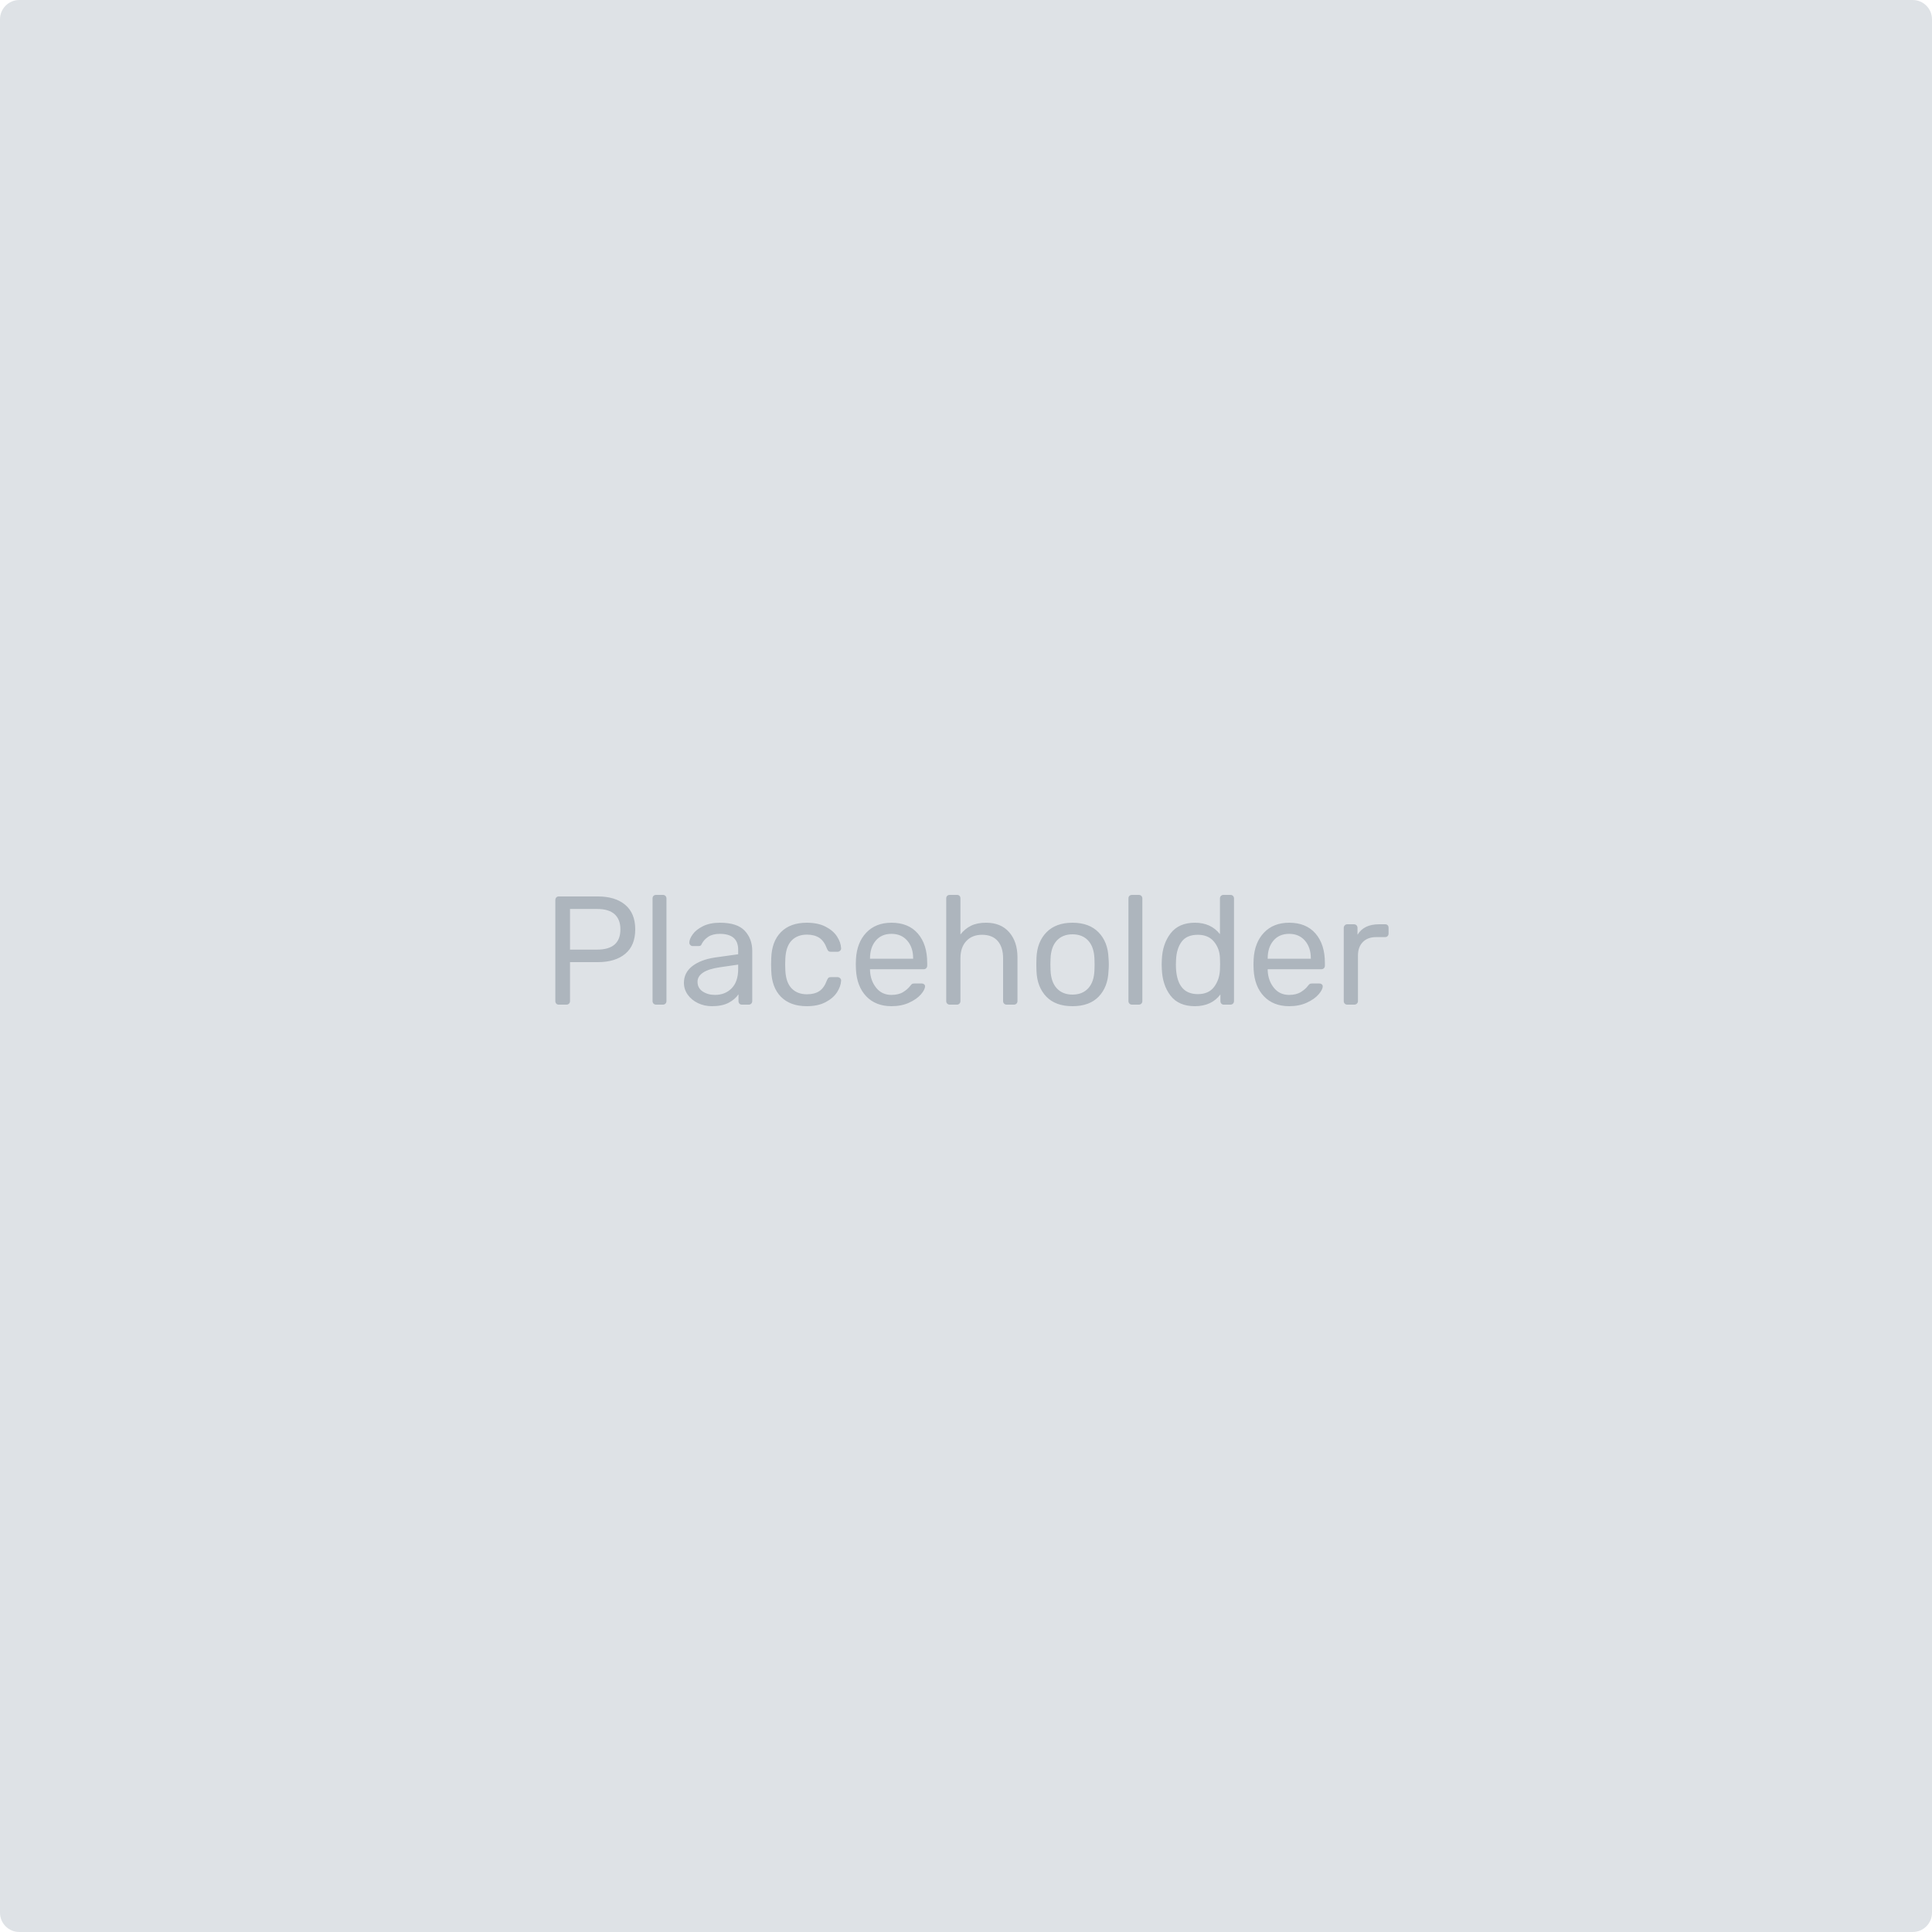
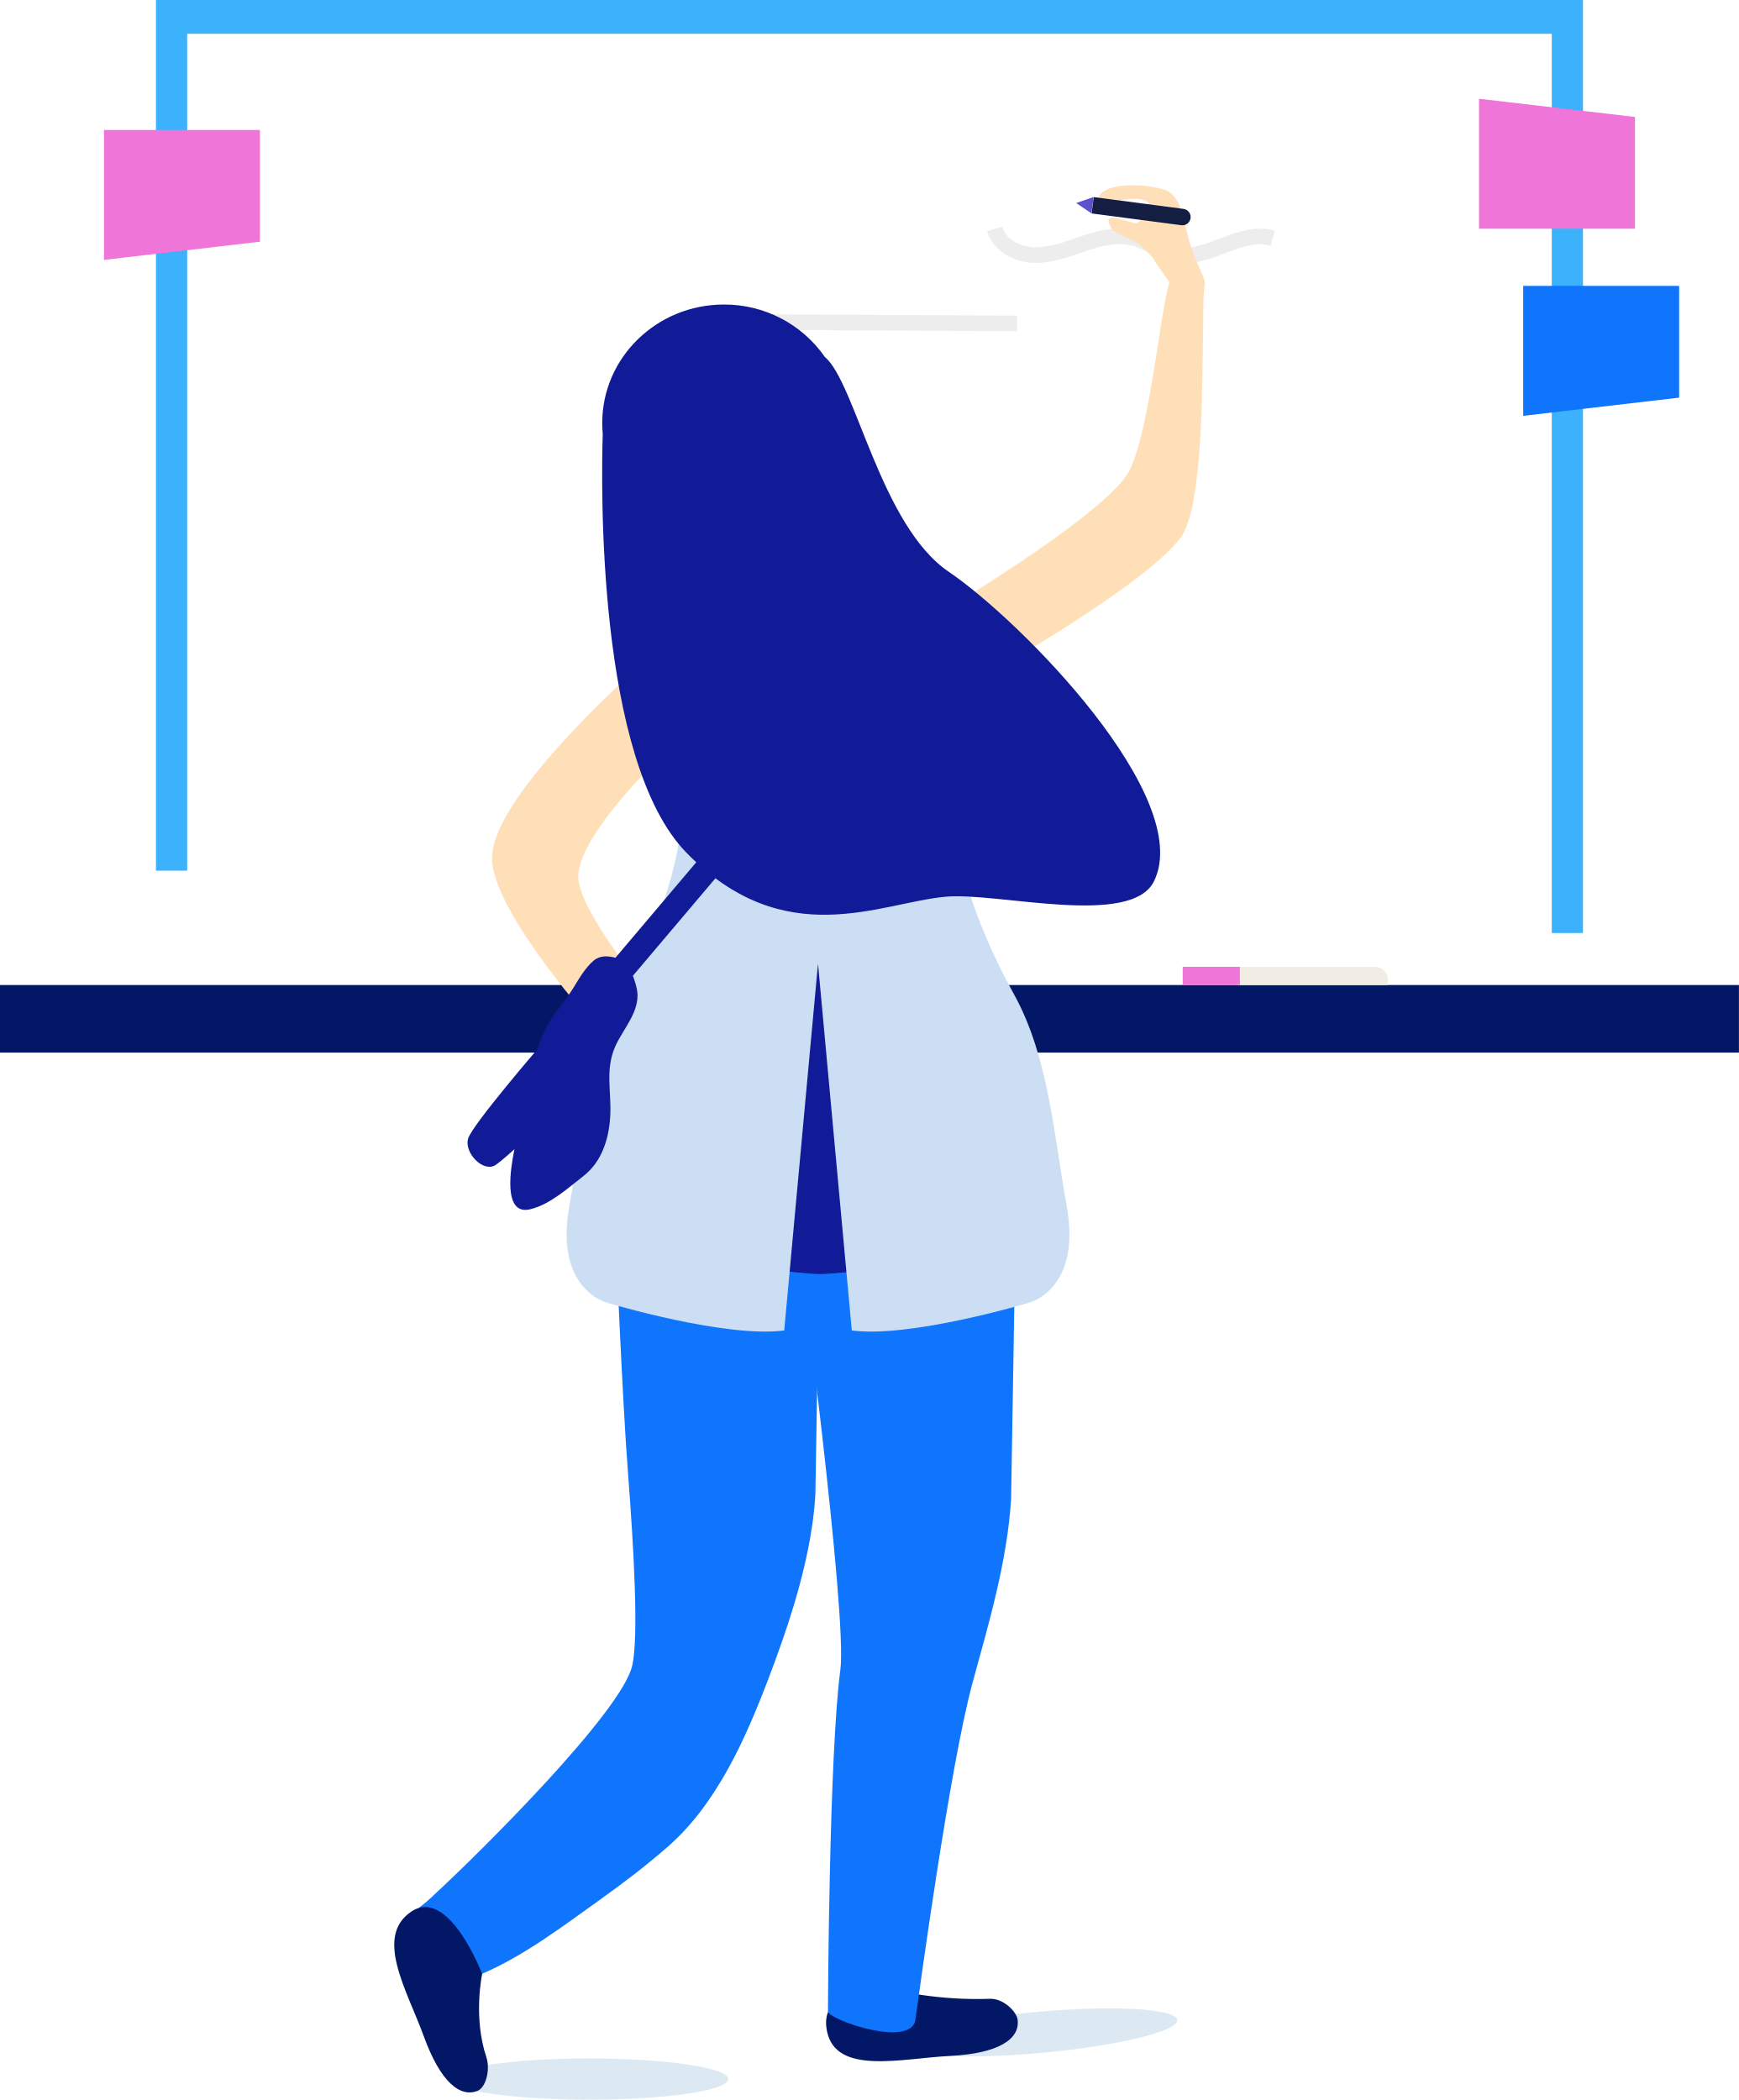
- <svg xmlns="http://www.w3.org/2000/svg" width="400px" height="400px" viewBox="0 0 400 400" version="1.1">
-   <g id="Colors" stroke="none" stroke-width="1" fill="none" fill-rule="evenodd" transform="translate(-470, -602)">
-     <g id="Group" transform="translate(470, 602)">
-       <rect id="Rectangle" fill="#DEE2E6" x="0" y="0" width="400" height="400" rx="4" />
-       <path d="M115.68,208 C115.467,208 115.296,207.931 115.168,207.792 C115.04,207.653 114.976,207.477 114.976,207.264 L114.976,186.368 C114.976,186.133 115.04,185.947 115.168,185.808 C115.296,185.669 115.467,185.6 115.68,185.6 L123.776,185.6 C126.187,185.6 128.08,186.181 129.456,187.344 C130.832,188.507 131.52,190.197 131.52,192.416 C131.52,194.635 130.832,196.32 129.456,197.472 C128.08,198.624 126.187,199.2 123.776,199.2 L118.016,199.2 L118.016,207.264 C118.016,207.477 117.947,207.653 117.808,207.792 C117.669,207.931 117.493,208 117.28,208 L115.68,208 Z M123.616,196.608 C126.837,196.608 128.448,195.211 128.448,192.416 C128.448,191.051 128.048,190.005 127.248,189.28 C126.448,188.555 125.237,188.192 123.616,188.192 L118.016,188.192 L118.016,196.608 L123.616,196.608 Z M135.84,208 C135.627,208 135.451,207.931 135.312,207.792 C135.173,207.653 135.104,207.477 135.104,207.264 L135.104,186.016 C135.104,185.781 135.173,185.6 135.312,185.472 C135.451,185.344 135.627,185.28 135.84,185.28 L137.248,185.28 C137.461,185.28 137.637,185.349 137.776,185.488 C137.915,185.627 137.984,185.803 137.984,186.016 L137.984,207.264 C137.984,207.477 137.915,207.653 137.776,207.792 C137.637,207.931 137.461,208 137.248,208 L135.84,208 Z M147.392,208.32 C146.347,208.32 145.381,208.107 144.496,207.68 C143.611,207.253 142.907,206.672 142.384,205.936 C141.861,205.2 141.6,204.384 141.6,203.488 C141.6,202.08 142.176,200.928 143.328,200.032 C144.48,199.136 146.048,198.539 148.032,198.24 L152.832,197.568 L152.832,196.64 C152.832,194.443 151.563,193.344 149.024,193.344 C148.043,193.344 147.253,193.541 146.656,193.936 C146.059,194.331 145.621,194.795 145.344,195.328 C145.259,195.541 145.168,195.685 145.072,195.76 C144.976,195.835 144.843,195.872 144.672,195.872 L143.424,195.872 C143.232,195.872 143.067,195.803 142.928,195.664 C142.789,195.525 142.72,195.36 142.72,195.168 C142.72,194.677 142.949,194.107 143.408,193.456 C143.867,192.805 144.576,192.24 145.536,191.76 C146.496,191.28 147.669,191.04 149.056,191.04 C151.445,191.04 153.157,191.595 154.192,192.704 C155.227,193.813 155.744,195.2 155.744,196.864 L155.744,207.264 C155.744,207.477 155.675,207.653 155.536,207.792 C155.397,207.931 155.221,208 155.008,208 L153.6,208 C153.387,208 153.216,207.931 153.088,207.792 C152.96,207.653 152.896,207.477 152.896,207.264 L152.896,205.856 C152.427,206.56 151.744,207.147 150.848,207.616 C149.952,208.085 148.8,208.32 147.392,208.32 Z M148.032,205.984 C149.44,205.984 150.592,205.525 151.488,204.608 C152.384,203.691 152.832,202.357 152.832,200.608 L152.832,199.712 L149.088,200.256 C147.552,200.469 146.389,200.832 145.6,201.344 C144.811,201.856 144.416,202.496 144.416,203.264 C144.416,204.139 144.773,204.811 145.488,205.28 C146.203,205.749 147.051,205.984 148.032,205.984 Z M167.04,208.32 C164.757,208.32 162.976,207.675 161.696,206.384 C160.416,205.093 159.744,203.285 159.68,200.96 L159.648,199.68 L159.68,198.4 C159.744,196.075 160.416,194.267 161.696,192.976 C162.976,191.685 164.757,191.04 167.04,191.04 C168.576,191.04 169.872,191.312 170.928,191.856 C171.984,192.4 172.773,193.077 173.296,193.888 C173.819,194.699 174.101,195.509 174.144,196.32 C174.165,196.512 174.096,196.683 173.936,196.832 C173.776,196.981 173.6,197.056 173.408,197.056 L172,197.056 C171.787,197.056 171.627,197.008 171.52,196.912 C171.413,196.816 171.307,196.64 171.2,196.384 C170.816,195.339 170.288,194.597 169.616,194.16 C168.944,193.723 168.096,193.504 167.072,193.504 C165.728,193.504 164.661,193.92 163.872,194.752 C163.083,195.584 162.656,196.853 162.592,198.56 L162.56,199.68 L162.592,200.8 C162.656,202.507 163.083,203.776 163.872,204.608 C164.661,205.44 165.728,205.856 167.072,205.856 C168.117,205.856 168.971,205.637 169.632,205.2 C170.293,204.763 170.816,204.021 171.2,202.976 C171.307,202.72 171.413,202.544 171.52,202.448 C171.627,202.352 171.787,202.304 172,202.304 L173.408,202.304 C173.6,202.304 173.776,202.379 173.936,202.528 C174.096,202.677 174.165,202.848 174.144,203.04 C174.101,203.829 173.819,204.629 173.296,205.44 C172.773,206.251 171.984,206.933 170.928,207.488 C169.872,208.043 168.576,208.32 167.04,208.32 Z M184.576,208.32 C182.4,208.32 180.661,207.643 179.36,206.288 C178.059,204.933 177.344,203.083 177.216,200.736 L177.184,199.648 L177.216,198.592 C177.344,196.288 178.059,194.453 179.36,193.088 C180.661,191.723 182.4,191.04 184.576,191.04 C186.923,191.04 188.741,191.787 190.032,193.28 C191.323,194.773 191.968,196.8 191.968,199.36 L191.968,199.936 C191.968,200.149 191.899,200.325 191.76,200.464 C191.621,200.603 191.445,200.672 191.232,200.672 L180.128,200.672 L180.128,200.96 C180.192,202.347 180.619,203.531 181.408,204.512 C182.197,205.493 183.243,205.984 184.544,205.984 C185.547,205.984 186.363,205.787 186.992,205.392 C187.621,204.997 188.096,204.587 188.416,204.16 C188.608,203.904 188.757,203.749 188.864,203.696 C188.971,203.643 189.152,203.616 189.408,203.616 L190.816,203.616 C191.008,203.616 191.173,203.669 191.312,203.776 C191.451,203.883 191.52,204.021 191.52,204.192 C191.52,204.661 191.232,205.227 190.656,205.888 C190.08,206.549 189.264,207.12 188.208,207.6 C187.152,208.08 185.941,208.32 184.576,208.32 Z M189.056,198.496 L189.056,198.4 C189.056,196.907 188.651,195.691 187.84,194.752 C187.029,193.813 185.941,193.344 184.576,193.344 C183.189,193.344 182.101,193.813 181.312,194.752 C180.523,195.691 180.128,196.907 180.128,198.4 L180.128,198.496 L189.056,198.496 Z M196.64,208 C196.427,208 196.251,207.931 196.112,207.792 C195.973,207.653 195.904,207.477 195.904,207.264 L195.904,186.016 C195.904,185.781 195.973,185.6 196.112,185.472 C196.251,185.344 196.427,185.28 196.64,185.28 L198.112,185.28 C198.347,185.28 198.528,185.344 198.656,185.472 C198.784,185.6 198.848,185.781 198.848,186.016 L198.848,193.472 C199.467,192.683 200.197,192.08 201.04,191.664 C201.883,191.248 202.923,191.04 204.16,191.04 C206.208,191.04 207.803,191.696 208.944,193.008 C210.085,194.32 210.656,196.053 210.656,198.208 L210.656,207.264 C210.656,207.477 210.587,207.653 210.448,207.792 C210.309,207.931 210.133,208 209.92,208 L208.416,208 C208.203,208 208.027,207.931 207.888,207.792 C207.749,207.653 207.68,207.477 207.68,207.264 L207.68,198.4 C207.68,196.864 207.307,195.669 206.56,194.816 C205.813,193.963 204.736,193.536 203.328,193.536 C201.963,193.536 200.875,193.968 200.064,194.832 C199.253,195.696 198.848,196.885 198.848,198.4 L198.848,207.264 C198.848,207.477 198.779,207.653 198.64,207.792 C198.501,207.931 198.325,208 198.112,208 L196.64,208 Z M222.048,208.32 C219.701,208.32 217.893,207.659 216.624,206.336 C215.355,205.013 214.677,203.253 214.592,201.056 L214.56,199.68 L214.592,198.304 C214.677,196.107 215.365,194.347 216.656,193.024 C217.947,191.701 219.744,191.04 222.048,191.04 C224.352,191.04 226.149,191.701 227.44,193.024 C228.731,194.347 229.419,196.107 229.504,198.304 C229.547,198.773 229.568,199.232 229.568,199.68 C229.568,200.128 229.547,200.587 229.504,201.056 C229.419,203.253 228.741,205.013 227.472,206.336 C226.203,207.659 224.395,208.32 222.048,208.32 Z M222.048,205.92 C223.413,205.92 224.496,205.488 225.296,204.624 C226.096,203.76 226.528,202.517 226.592,200.896 C226.613,200.683 226.624,200.277 226.624,199.68 C226.624,199.083 226.613,198.677 226.592,198.464 C226.528,196.843 226.096,195.6 225.296,194.736 C224.496,193.872 223.413,193.44 222.048,193.44 C220.683,193.44 219.6,193.872 218.8,194.736 C218,195.6 217.568,196.843 217.504,198.464 L217.472,199.68 L217.504,200.896 C217.568,202.517 218,203.76 218.8,204.624 C219.6,205.488 220.683,205.92 222.048,205.92 Z M234.368,208 C234.155,208 233.979,207.931 233.84,207.792 C233.701,207.653 233.632,207.477 233.632,207.264 L233.632,186.016 C233.632,185.781 233.701,185.6 233.84,185.472 C233.979,185.344 234.155,185.28 234.368,185.28 L235.776,185.28 C235.989,185.28 236.165,185.349 236.304,185.488 C236.443,185.627 236.512,185.803 236.512,186.016 L236.512,207.264 C236.512,207.477 236.443,207.653 236.304,207.792 C236.165,207.931 235.989,208 235.776,208 L234.368,208 Z M247.392,208.32 C245.152,208.32 243.472,207.595 242.352,206.144 C241.232,204.693 240.629,202.859 240.544,200.64 L240.512,199.68 L240.544,198.72 C240.629,196.523 241.237,194.693 242.368,193.232 C243.499,191.771 245.173,191.04 247.392,191.04 C249.611,191.04 251.339,191.829 252.576,193.408 L252.576,186.016 C252.576,185.803 252.645,185.627 252.784,185.488 C252.923,185.349 253.099,185.28 253.312,185.28 L254.752,185.28 C254.965,185.28 255.141,185.349 255.28,185.488 C255.419,185.627 255.488,185.803 255.488,186.016 L255.488,207.264 C255.488,207.477 255.419,207.653 255.28,207.792 C255.141,207.931 254.965,208 254.752,208 L253.376,208 C253.163,208 252.992,207.931 252.864,207.792 C252.736,207.653 252.672,207.477 252.672,207.264 L252.672,205.888 C251.456,207.509 249.696,208.32 247.392,208.32 Z M248,205.824 C249.493,205.824 250.613,205.328 251.36,204.336 C252.107,203.344 252.512,202.165 252.576,200.8 C252.597,200.565 252.608,200.16 252.608,199.584 C252.608,198.987 252.597,198.571 252.576,198.336 C252.533,197.035 252.123,195.909 251.344,194.96 C250.565,194.011 249.451,193.536 248,193.536 C246.464,193.536 245.344,194.016 244.64,194.976 C243.936,195.936 243.552,197.195 243.488,198.752 L243.456,199.68 C243.456,203.776 244.971,205.824 248,205.824 Z M266.912,208.32 C264.736,208.32 262.997,207.643 261.696,206.288 C260.395,204.933 259.68,203.083 259.552,200.736 L259.52,199.648 L259.552,198.592 C259.68,196.288 260.395,194.453 261.696,193.088 C262.997,191.723 264.736,191.04 266.912,191.04 C269.259,191.04 271.077,191.787 272.368,193.28 C273.659,194.773 274.304,196.8 274.304,199.36 L274.304,199.936 C274.304,200.149 274.235,200.325 274.096,200.464 C273.957,200.603 273.781,200.672 273.568,200.672 L262.464,200.672 L262.464,200.96 C262.528,202.347 262.955,203.531 263.744,204.512 C264.533,205.493 265.579,205.984 266.88,205.984 C267.883,205.984 268.699,205.787 269.328,205.392 C269.957,204.997 270.432,204.587 270.752,204.16 C270.944,203.904 271.093,203.749 271.2,203.696 C271.307,203.643 271.488,203.616 271.744,203.616 L273.152,203.616 C273.344,203.616 273.509,203.669 273.648,203.776 C273.787,203.883 273.856,204.021 273.856,204.192 C273.856,204.661 273.568,205.227 272.992,205.888 C272.416,206.549 271.6,207.12 270.544,207.6 C269.488,208.08 268.277,208.32 266.912,208.32 Z M271.392,198.496 L271.392,198.4 C271.392,196.907 270.987,195.691 270.176,194.752 C269.365,193.813 268.277,193.344 266.912,193.344 C265.525,193.344 264.437,193.813 263.648,194.752 C262.859,195.691 262.464,196.907 262.464,198.4 L262.464,198.496 L271.392,198.496 Z M278.944,208 C278.731,208 278.555,207.931 278.416,207.792 C278.277,207.653 278.208,207.477 278.208,207.264 L278.208,192.128 C278.208,191.915 278.277,191.733 278.416,191.584 C278.555,191.435 278.731,191.36 278.944,191.36 L280.288,191.36 C280.523,191.36 280.709,191.429 280.848,191.568 C280.987,191.707 281.056,191.893 281.056,192.128 L281.056,193.536 C281.931,192.085 283.413,191.36 285.504,191.36 L286.752,191.36 C286.987,191.36 287.168,191.424 287.296,191.552 C287.424,191.68 287.488,191.861 287.488,192.096 L287.488,193.28 C287.488,193.493 287.424,193.669 287.296,193.808 C287.168,193.947 286.987,194.016 286.752,194.016 L284.928,194.016 C283.755,194.016 282.832,194.357 282.16,195.04 C281.488,195.723 281.152,196.651 281.152,197.824 L281.152,207.264 C281.152,207.477 281.077,207.653 280.928,207.792 C280.779,207.931 280.597,208 280.384,208 L278.944,208 Z" id="Placeholder" fill="#ADB5BD" />
+ <svg xmlns="http://www.w3.org/2000/svg" width="669px" height="808px" viewBox="0 0 669 808" version="1.1">
+   <defs />
+   <g id="Page-1" stroke="none" stroke-width="1" fill="none" fill-rule="evenodd">
+     <g id="6">
+       <polygon id="Shape" fill="#3CB2FD" fill-rule="nonzero" points="72 335 72 13 597 13 597 359 609 359 609 0 60 0 60 335" />
+       <path d="M280.67,123.87 L391.34,124.45" id="Shape" stroke="#EDEDED" stroke-width="6" />
+       <rect id="Rectangle-path" fill="#021867" fill-rule="nonzero" x="0" y="379" width="669" height="26" />
+       <path d="M476,372 L529,372 C531.761,372 534,374.239 534,377 L534,379 L476,379 L476,372 Z" id="Shape" fill="#F1EDE4" fill-rule="nonzero" />
+       <rect id="Rectangle-path" fill="#EF75D8" fill-rule="nonzero" x="455" y="372" width="22" height="7" />
+       <path d="M382.65,88.08 C384.41,94.38 391.4,97.98 397.94,98.14 C404.48,98.3 410.75,95.83 416.94,93.74 C423.13,91.65 429.82,89.93 436.15,91.57 C441.7,93.01 446.41,96.93 452.03,98.01 C464.72,100.46 477.25,87.95 489.63,91.66" id="Shape" stroke="#EDEDED" stroke-width="6" />
+       <polygon id="Shape" fill="#EF75D8" fill-rule="nonzero" points="629 88 569 88 569 38 629 45" />
+       <polygon id="Shape" fill="#1075FD" fill-rule="nonzero" points="646 110 586 110 586 160 646 153" />
+       <polygon id="Shape" fill="#EF75D8" fill-rule="nonzero" points="100 50 40 50 40 100 100 93" />
+       <ellipse id="Oval" fill="#DDE9F2" fill-rule="nonzero" cx="226.65" cy="799.95" rx="53.54" ry="7.93" />
+       <ellipse id="Oval" fill="#DDE9F2" fill-rule="nonzero" transform="translate(399.5907, 781.9954) rotate(-5.14) translate(-399.5907, -781.9954) " cx="399.591" cy="781.995" rx="53.54" ry="7.93" />
+       <path d="M315.29,478.5 L313.69,575.18 C313.43,579.36 312.97,583.56 312.33,587.76 C309.33,607.58 302.67,627.42 295.68,645.76 C286.98,668.64 275.88,693.91 257.07,710.41 C256.89,710.57 256.72,710.71 256.54,710.86 C248.34,718.02 239.68,724.61 230.84,730.92 C216.69,741.03 201.6,752.53 185.51,759.42 C174.29,764.23 158.27,735.42 161.51,733.78 C163.497,732.266 165.387,730.63 167.17,728.88 C185.17,712.3 239.17,658.59 243.23,640.88 C245.73,630.06 243.9,596.34 241.58,566.42 C239.42,538.73 236.82,475.3 236.82,475.3 L315.29,478.5 Z" id="Shape" fill="#1075FD" fill-rule="nonzero" />
+       <path d="M187.1,791.49 C181.93,775.99 185.5,759.49 185.5,759.49 C185.5,759.49 172.68,725.84 158.26,735.49 C143.84,745.14 156.66,765.93 163.07,783.56 C169.48,801.19 177.13,807.3 183.9,804.39 C186.93,803 188.71,796.3 187.1,791.49 Z" id="Shape" fill="#021867" fill-rule="nonzero" />
+       <path d="M380.98,769.06 C371.87,769.37 362.751,768.834 353.74,767.46 C353.74,767.46 313.68,759.46 318.16,781.53 C321.6,798.53 346.79,792 365.52,791.04 C384.25,790.08 392.34,784.56 391.52,777.24 C391.19,774 386.04,768.94 380.98,769.06 Z" id="Shape" fill="#021867" fill-rule="nonzero" />
+       <path d="M245.12,377.08 L236.6,403.43 C236.6,403.43 187.91,351.15 189.3,329.19 C191.07,301.24 260.92,243.08 260.92,243.08 C263.277,239.543 266.944,237.089 271.113,236.26 C275.282,235.431 279.609,236.294 283.14,238.66 C286.677,241.017 289.131,244.684 289.96,248.853 C290.789,253.022 289.926,257.349 287.56,260.88 C287.56,260.88 225.02,311.47 222.5,336.23 C221.26,347.85 245.12,377.08 245.12,377.08 Z" id="Shape" fill="#FFDFB8" fill-rule="nonzero" />
+       <path d="M323.3,642.48 C326.12,621.29 307.08,476.9 307.08,476.9 L390.59,480.1 L388.99,576.78 C387.49,600.72 380.47,624.41 374.18,647.38 C365.5,679.1 353.74,765.85 352.18,777.07 C350.62,788.29 318.53,777.07 318.53,773.87 C318.53,770.67 318.97,675.06 323.3,642.48 Z" id="Shape" fill="#1075FD" fill-rule="nonzero" />
+       <path d="M316.65,312.89 L298.65,488.71 C298.65,488.71 312.54,490.4 316.65,490.21 C320.76,490.02 334.65,488.71 334.65,488.71 L316.65,312.89 Z" id="Shape" fill="#111B97" fill-rule="nonzero" />
+       <path d="M395.32,501.39 C395.32,501.39 350.24,514.91 327.7,511.91 L314.7,370.77 L301.7,511.91 C279.16,514.91 234.08,501.39 234.08,501.39 C234.08,501.39 213.08,496.88 219.08,463.82 C223.9,437.27 225.92,406.94 239.17,382.88 C248.88,365.24 256.89,346.53 260.72,326.69 C264.45,307.38 261.53,287.39 259.77,268.01 C259.14,261.01 256.91,249.27 261.15,242.91 C267.15,233.91 282.15,229.39 298.72,232.39 L330.72,232.39 C347.25,229.39 362.28,233.89 368.29,242.91 C372.53,249.27 370.29,261 369.67,268.01 C367.91,287.39 365,307.38 368.72,326.69 C372.55,346.53 380.56,365.23 390.27,382.88 C403.5,406.94 405.5,437.27 410.34,463.82 C416.35,496.88 395.32,501.39 395.32,501.39 Z" id="Shape" fill="#CBDEF3" fill-rule="nonzero" />
+       <rect id="Rectangle-path" fill="#111B97" fill-rule="nonzero" transform="translate(297.402, 304.296) rotate(-49.76) translate(-297.402, -304.296) " x="201.902" y="299.491" width="191" height="9.61" />
+       <path d="M238.91,369.14 C242.21,370.24 244.79,378.56 245.16,381.38 C246.16,389.21 239.9,395.66 236.84,402.31 C232.61,411.49 235.36,420.22 234.75,429.75 C234.21,438.31 231.5,447 224.5,452.46 C218.42,457.19 211.69,463.39 204.02,465.27 C193.02,467.97 196.72,448.35 197.75,443.01 C200.37,429.47 202.46,415.07 207.26,402.14 C208.435,398.871 209.936,395.729 211.74,392.76 C214.44,388.42 217.9,384.44 220.62,380.03 C222.82,376.46 225.15,372.36 228.39,369.62 C231.4,367.08 235.35,367.95 238.91,369.14 Z" id="Shape" fill="#111B97" fill-rule="nonzero" />
+       <path d="M207.69,402.6 C207.69,402.6 181.96,432.46 180.14,437.95 C178.32,443.44 186.02,451.47 190.77,448.17 C195.52,444.87 208.11,432.59 208.11,432.59 L207.69,402.6 Z" id="Shape" fill="#111B97" fill-rule="nonzero" />
+       <path d="M463.5,109 C463.041,113.244 462.848,117.512 462.92,121.78 C462.82,127.25 462.77,132.78 462.7,138.2 C462.61,144.5 462.49,150.8 462.27,157.1 C462.05,163.4 461.73,169.75 461.2,176.1 C460.789,181.687 460.082,187.248 459.08,192.76 C458.45,196.908 457.241,200.947 455.49,204.76 C455.096,205.545 454.634,206.295 454.11,207 C439.05,226.85 372.21,263.83 372.21,263.83 C368.583,268.145 362.89,270.136 357.365,269.024 C351.839,267.912 347.36,263.873 345.684,258.492 C344.008,253.11 345.402,247.243 349.32,243.19 C349.32,243.19 417.32,204.06 432.87,183.69 C441.72,172.12 445.93,121.76 449.87,108.69 C448.62,106.51 445.01,101.95 444.06,100.06 C443.99,99.93 443.9,99.75 443.8,99.53 C442.077,97.542 440.237,95.659 438.29,93.89 C437.09,93.14 427.97,89.04 427.75,88.06 C427.75,88.06 423.29,81.89 431,84.26 C433.43,85.01 435.43,85.59 437.11,86.03 C437.11,86.03 437.11,86.03 437.11,86.03 C437.66,85.68 442.05,82.81 442.05,79.03 C442.05,75.03 431.05,77.03 431.05,77.03 C431.05,77.03 419.05,78.03 424.05,74.03 C429.05,70.03 442.05,71.03 448.05,73.03 C454.05,75.03 455.05,83.03 457.05,91.03 C457.938,94.438 459.092,97.772 460.5,101 C461.1,102.41 461.72,103.81 462.33,105.22 C462.826,106.138 463.202,107.116 463.45,108.13 C463.504,108.417 463.521,108.709 463.5,109 Z" id="Shape" fill="#FFDFB8" fill-rule="nonzero" />
+       <path d="M436.037,62.458 L442.367,62.458 L442.367,97.278 C442.367,99.028 440.948,100.448 439.197,100.448 C437.447,100.448 436.027,99.028 436.027,97.278 L436.027,62.458 L436.037,62.458 Z" id="Shape" fill="#141D42" fill-rule="nonzero" transform="translate(439.1974, 81.45267) rotate(-82.52) translate(-439.1974, -81.45267) " />
+       <polygon id="Shape" fill="#5B50CE" fill-rule="nonzero" points="419.89 82.08 420.72 75.8 414.03 78.12" />
+       <path d="M444,339 C435.26,357 384,343.26 364,345 C338.74,347.2 302,367 264,328 C229.5,292.54 231.27,186 231.89,166.93 C231.76,165.55 231.69,164.16 231.69,162.75 C231.69,137.58 252.69,117.17 278.49,117.17 C293.968,117.1 308.492,124.64 317.34,137.34 C329.17,147.28 338.71,202.16 365,220 C393,239 459.56,306.86 444,339 Z" id="Shape" fill="#111B97" fill-rule="nonzero" />
    </g>
  </g>
</svg>
